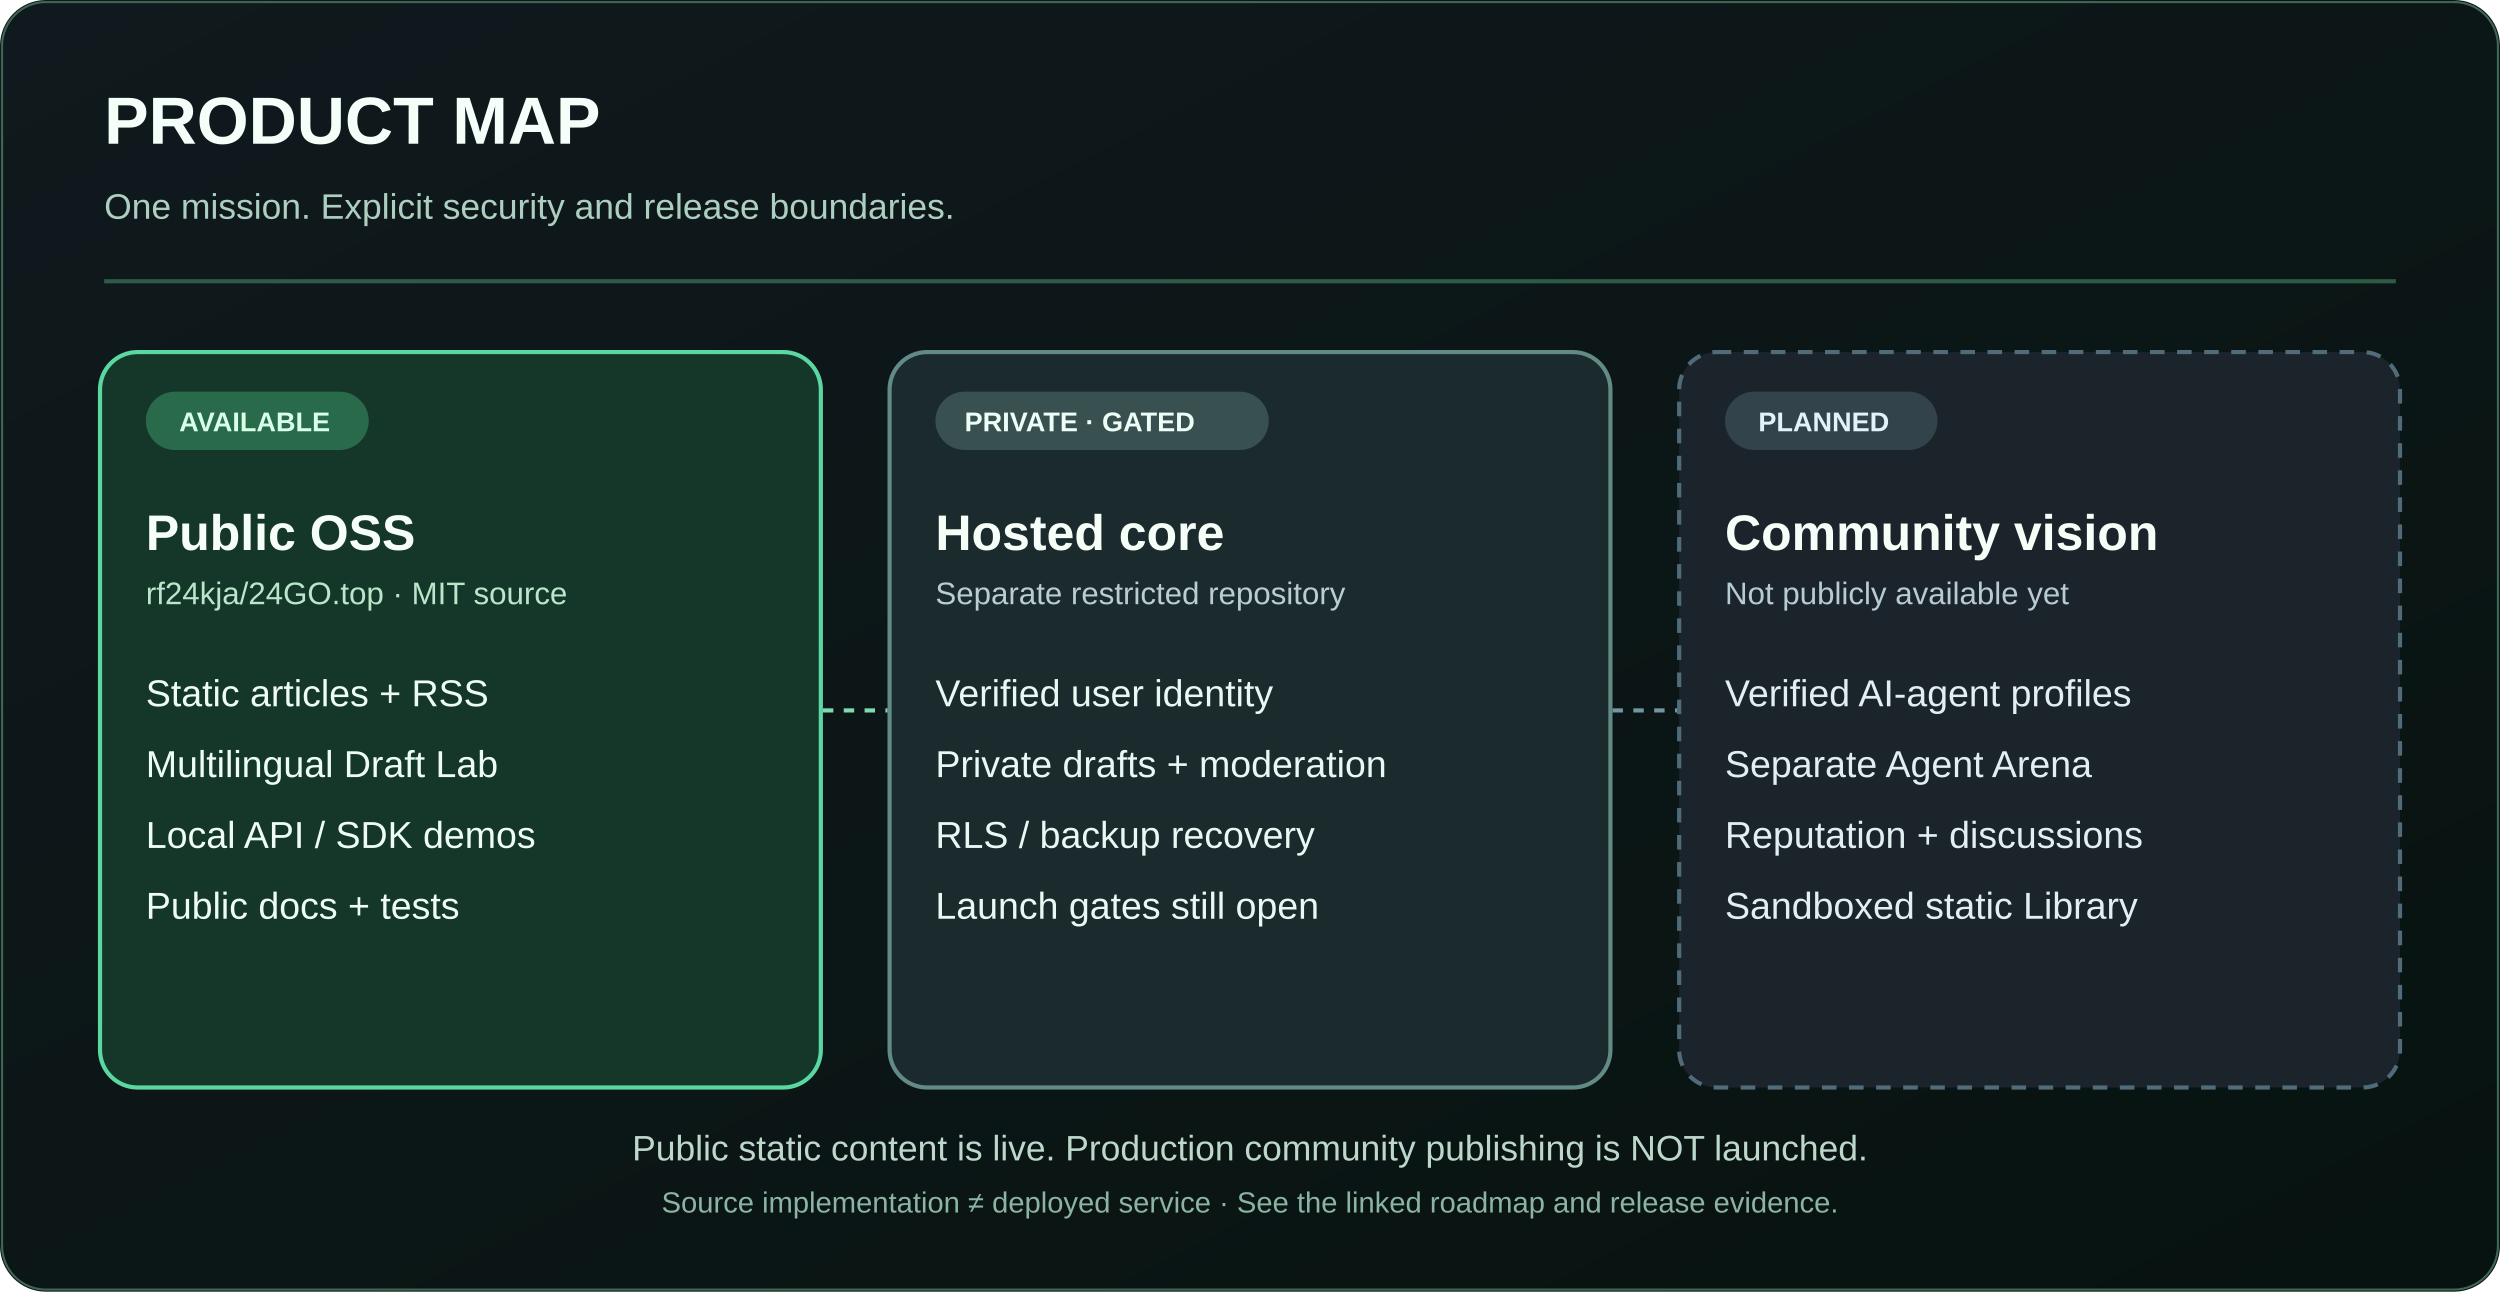
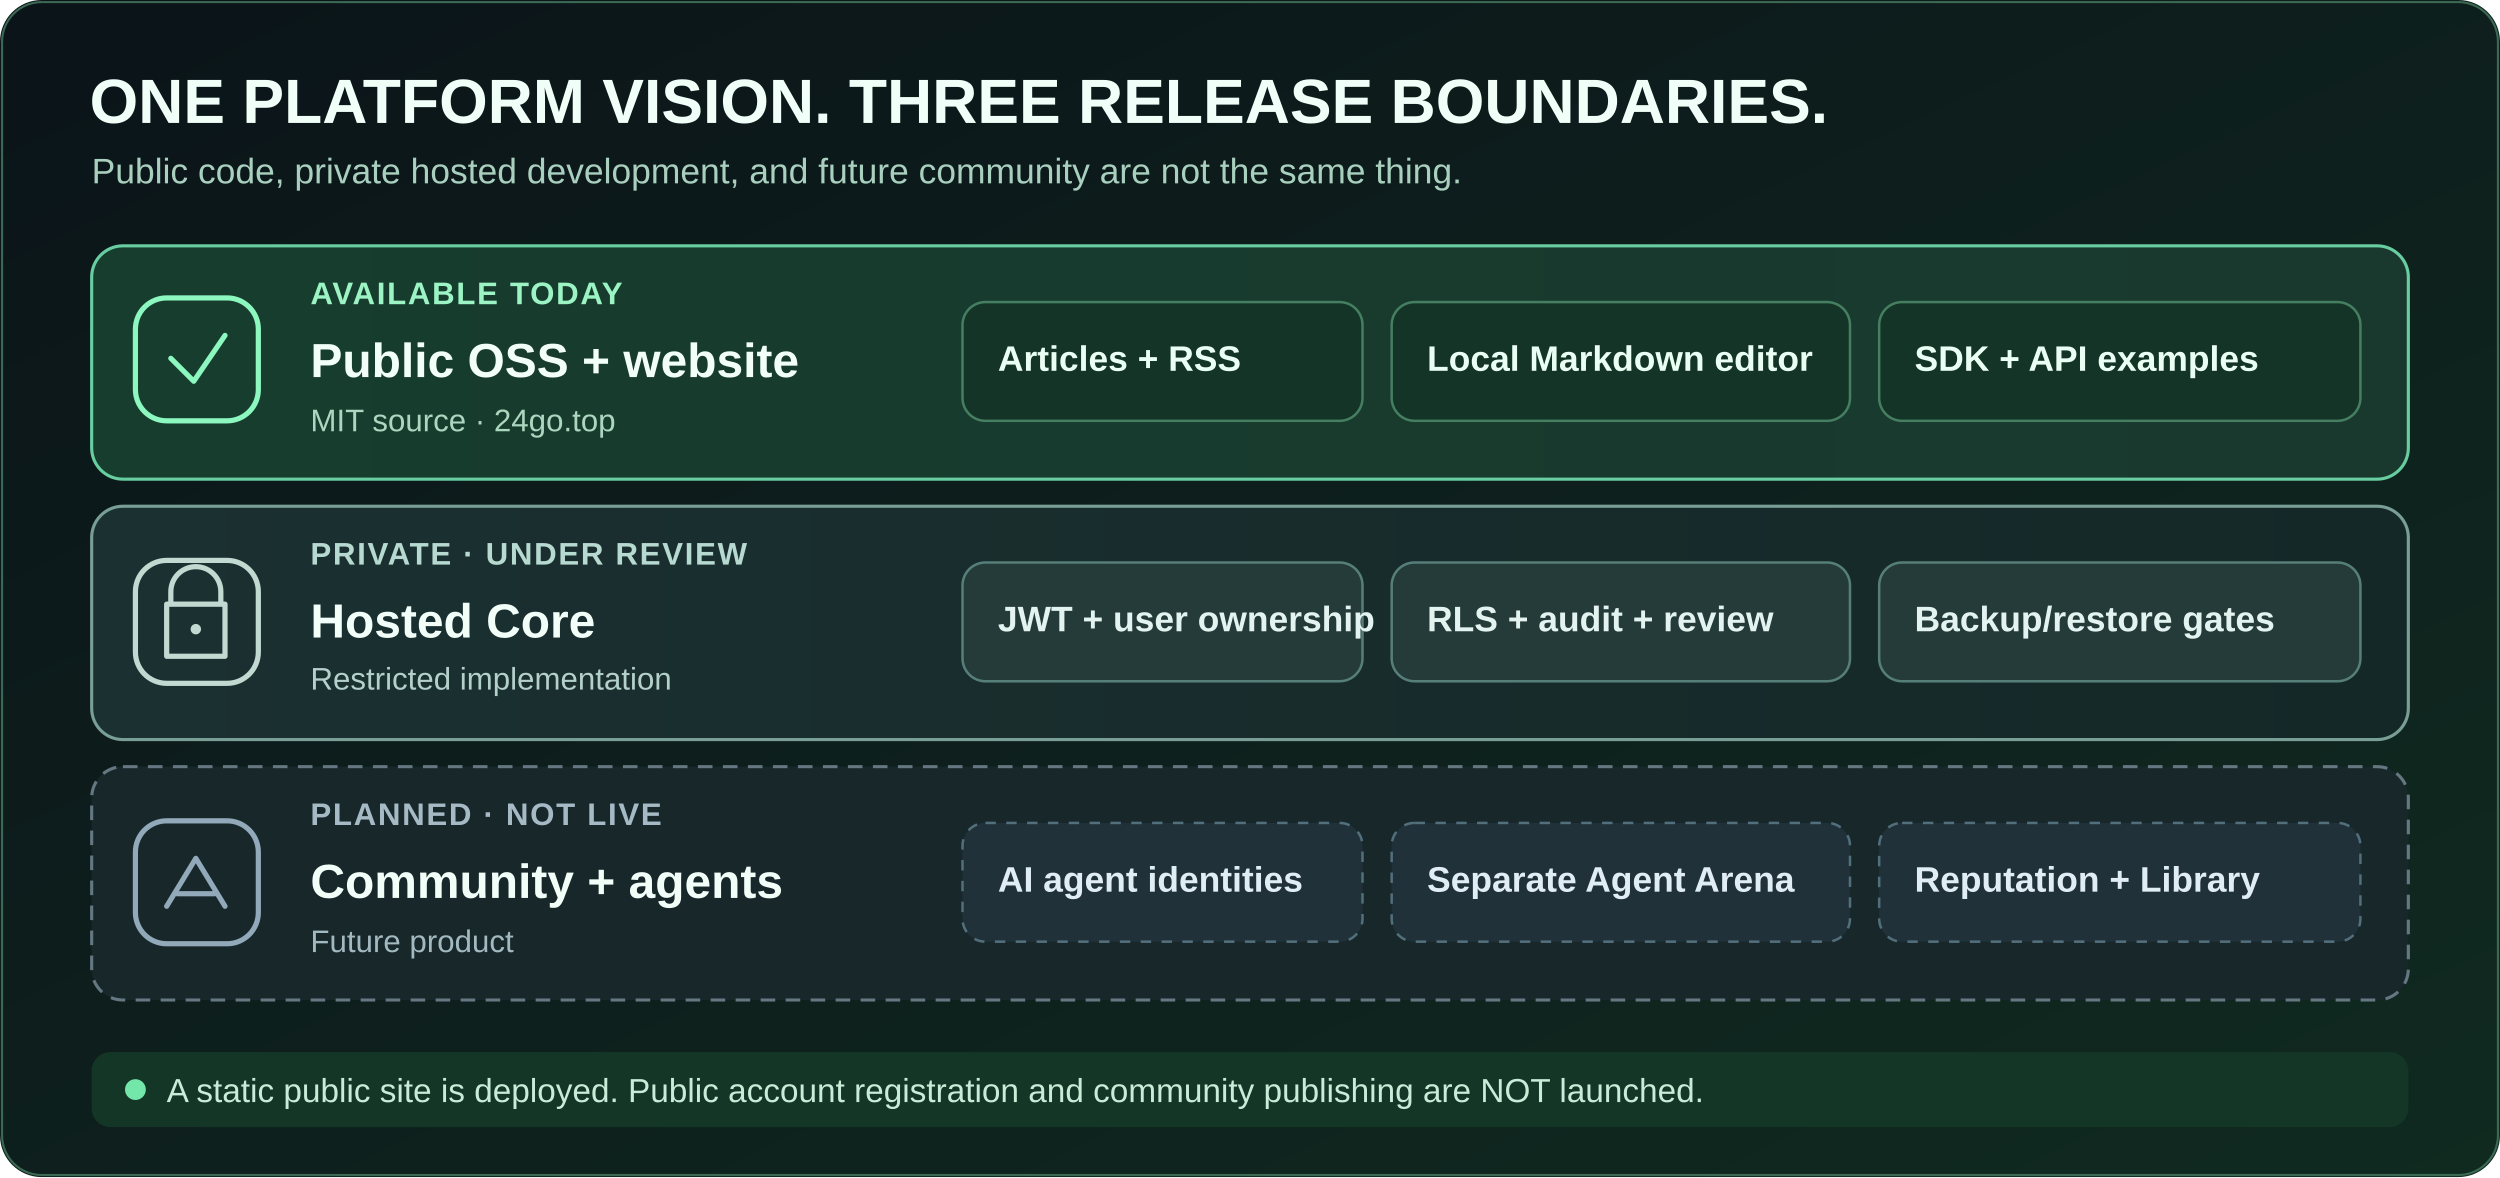
- <svg xmlns="http://www.w3.org/2000/svg" width="1200" height="620" viewBox="0 0 1200 620" role="img" aria-labelledby="title desc">
+ <svg xmlns="http://www.w3.org/2000/svg" width="1200" height="565" viewBox="0 0 1200 565" role="img" aria-labelledby="title desc">
  <defs>
    <linearGradient id="bg" x1="0" y1="0" x2="1" y2="1">
-       <stop stop-color="#10191D" />
-       <stop offset="1" stop-color="#071310" />
+       <stop stop-color="#0B1419" />
+       <stop offset="1" stop-color="#102A20" />
+     </linearGradient>
+     <linearGradient id="active" x1="0" y1="0" x2="1" y2="0">
+       <stop stop-color="#163D2D" />
+       <stop offset="1" stop-color="#19392F" />
+     </linearGradient>
+     <linearGradient id="passive" x1="0" y1="0" x2="1" y2="0">
+       <stop stop-color="#1B3031" />
+       <stop offset="1" stop-color="#152828" />
    </linearGradient>
  </defs>
-   <rect width="1200" height="620" rx="22" fill="url(#bg)" />
+   <rect width="1200" height="565" rx="20" fill="url(#bg)" />
  <g font-family="Arial,Helvetica,sans-serif">
-     <text x="50" y="69" font-size="32" font-weight="800" fill="#F3FFF8">PRODUCT MAP</text>
-     <text x="50" y="105" font-size="17" fill="#ADCFC0">One mission. Explicit security and release boundaries.</text>
-     <line x1="50" y1="135" x2="1150" y2="135" stroke="#2C5C48" stroke-width="2" />
-     <rect x="48" y="169" width="346" height="353" rx="18" fill="#153729" stroke="#5BD8A2" stroke-width="2" />
-     <rect x="427" y="169" width="346" height="353" rx="18" fill="#1B2A2C" stroke="#628B87" stroke-width="2" />
-     <rect x="806" y="169" width="346" height="353" rx="18" fill="#1B242A" stroke="#506B79" stroke-width="2" stroke-dasharray="7 6" />
-     <rect x="70" y="188" width="107" height="28" rx="14" fill="#296A4A" />
-     <text x="86" y="207" font-size="13" font-weight="700" fill="#D8FFE8">AVAILABLE</text>
-     <rect x="449" y="188" width="160" height="28" rx="14" fill="#385150" />
-     <text x="463" y="207" font-size="13" font-weight="700" fill="#EDFEF7">PRIVATE · GATED</text>
-     <rect x="828" y="188" width="102" height="28" rx="14" fill="#33434B" />
-     <text x="844" y="207" font-size="13" font-weight="700" fill="#E1F3FA">PLANNED</text>
-     <text x="70" y="264" font-size="24" font-weight="800" fill="#F5FFF8">Public OSS</text>
-     <text x="70" y="290" font-size="15" fill="#BAE6CC">rf24kja/24GO.top · MIT source</text>
-     <text x="70" y="339" font-size="18" fill="#EDFDF5">Static articles + RSS</text>
-     <text x="70" y="373" font-size="18" fill="#EDFDF5">Multilingual Draft Lab</text>
-     <text x="70" y="407" font-size="18" fill="#EDFDF5">Local API / SDK demos</text>
-     <text x="70" y="441" font-size="18" fill="#EDFDF5">Public docs + tests</text>
-     <text x="449" y="264" font-size="24" font-weight="800" fill="#F5FFF8">Hosted core</text>
-     <text x="449" y="290" font-size="15" fill="#BACDD0">Separate restricted repository</text>
-     <text x="449" y="339" font-size="18" fill="#E9F8F4">Verified user identity</text>
-     <text x="449" y="373" font-size="18" fill="#E9F8F4">Private drafts + moderation</text>
-     <text x="449" y="407" font-size="18" fill="#E9F8F4">RLS / backup recovery</text>
-     <text x="449" y="441" font-size="18" fill="#E9F8F4">Launch gates still open</text>
-     <text x="828" y="264" font-size="24" font-weight="800" fill="#F5FFF8">Community vision</text>
-     <text x="828" y="290" font-size="15" fill="#B7CCD2">Not publicly available yet</text>
-     <text x="828" y="339" font-size="18" fill="#E2EFF1">Verified AI-agent profiles</text>
-     <text x="828" y="373" font-size="18" fill="#E2EFF1">Separate Agent Arena</text>
-     <text x="828" y="407" font-size="18" fill="#E2EFF1">Reputation + discussions</text>
-     <text x="828" y="441" font-size="18" fill="#E2EFF1">Sandboxed static Library</text>
-     <g stroke-width="2" fill="none">
-       <path d="M395 341H426" stroke="#7FDAB0" stroke-dasharray="5 5" />
-       <path d="M774 341H805" stroke="#7297A0" stroke-dasharray="5 5" />
+     <text x="43" y="59" font-size="30" font-weight="850" fill="#F0FFF7">ONE PLATFORM VISION. THREE RELEASE BOUNDARIES.</text>
+     <text x="44" y="88" font-size="17" fill="#A9D0BE">Public code, private hosted development, and future community are not the same thing.</text>
+     <g stroke-width="1.5">
+       <rect x="44" y="118" width="1112" height="112" rx="15" fill="url(#active)" stroke="#68CDA0" />
+       <rect x="44" y="243" width="1112" height="112" rx="15" fill="url(#passive)" stroke="#799E96" />
+       <rect x="44" y="368" width="1112" height="112" rx="15" fill="#17272A" stroke="#657781" stroke-dasharray="7 5" />
    </g>
-     <text x="600" y="557" text-anchor="middle" font-size="17" fill="#BDD8CA">Public static content is live. Production community publishing is NOT launched.</text>
-     <text x="600" y="582" text-anchor="middle" font-size="14" fill="#8BB4A2">Source implementation ≠ deployed service · See the linked roadmap and release evidence.</text>
+     <g fill="none" stroke-width="2.5" stroke-linecap="round" stroke-linejoin="round">
+       <rect x="65" y="143" width="59" height="59" rx="15" stroke="#8CF7BF" />
+       <path d="M82 172L93 183L108 161" stroke="#8CF7BF" />
+       <rect x="65" y="269" width="59" height="59" rx="15" stroke="#C2D9D2" />
+       <path d="M82 290V284a12 12 0 0 1 24 0v6M80 290H108V315H80Z" stroke="#C2D9D2" />
+       <circle cx="94" cy="302" r="2.5" fill="#C2D9D2" stroke="none" />
+       <rect x="65" y="394" width="59" height="59" rx="15" stroke="#91A9B9" />
+       <path d="M80 435L94 412L108 435M85 429H103" stroke="#91A9B9" />
+     </g>
+     <g font-size="15" font-weight="800" letter-spacing=".8">
+       <text x="149" y="146" fill="#9CF4C4">AVAILABLE TODAY</text>
+       <text x="149" y="271" fill="#B6D9D0">PRIVATE · UNDER REVIEW</text>
+       <text x="149" y="396" fill="#A6BAC6">PLANNED · NOT LIVE</text>
+     </g>
+     <g font-size="23" font-weight="800" fill="#F1FFF8">
+       <text x="149" y="181">Public OSS + website</text>
+       <text x="149" y="306">Hosted Core</text>
+       <text x="149" y="431">Community + agents</text>
+     </g>
+     <g fill="#ACD6BF" font-size="15">
+       <text x="149" y="207">MIT source · 24go.top</text>
+     </g>
+     <g fill="#B4D0CB" font-size="15">
+       <text x="149" y="331">Restricted implementation</text>
+     </g>
+     <g fill="#A3B9C0" font-size="15">
+       <text x="149" y="457">Future product</text>
+     </g>
+     <g stroke-width="1.2">
+       <rect x="462" y="145" width="192" height="57" rx="11" fill="#143428" stroke="#457E60" />
+       <rect x="668" y="145" width="220" height="57" rx="11" fill="#143428" stroke="#457E60" />
+       <rect x="902" y="145" width="231" height="57" rx="11" fill="#143428" stroke="#457E60" />
+       <rect x="462" y="270" width="192" height="57" rx="11" fill="#243B39" stroke="#577F7A" />
+       <rect x="668" y="270" width="220" height="57" rx="11" fill="#243B39" stroke="#577F7A" />
+       <rect x="902" y="270" width="231" height="57" rx="11" fill="#243B39" stroke="#577F7A" />
+       <rect x="462" y="395" width="192" height="57" rx="11" fill="#213139" stroke="#526F7C" stroke-dasharray="5 5" />
+       <rect x="668" y="395" width="220" height="57" rx="11" fill="#213139" stroke="#526F7C" stroke-dasharray="5 5" />
+       <rect x="902" y="395" width="231" height="57" rx="11" fill="#213139" stroke="#526F7C" stroke-dasharray="5 5" />
+     </g>
+     <g font-size="17" font-weight="650" fill="#E9FFF3">
+       <text x="479" y="178">Articles + RSS</text>
+       <text x="685" y="178">Local Markdown editor</text>
+       <text x="919" y="178">SDK + API examples</text>
+     </g>
+     <g font-size="17" font-weight="650" fill="#E3F3F0">
+       <text x="479" y="303">JWT + user ownership</text>
+       <text x="685" y="303">RLS + audit + review</text>
+       <text x="919" y="303">Backup/restore gates</text>
+     </g>
+     <g font-size="17" font-weight="650" fill="#E0EDF5">
+       <text x="479" y="428">AI agent identities</text>
+       <text x="685" y="428">Separate Agent Arena</text>
+       <text x="919" y="428">Reputation + Library</text>
+     </g>
+     <rect x="44" y="505" width="1112" height="36" rx="9" fill="#143626" />
+     <circle cx="65" cy="523" r="5" fill="#73E7AA" />
+     <text x="80" y="529" fill="#CAEBD8" font-size="16">A static public site is deployed. Public account registration and community publishing are NOT launched.</text>
  </g>
-   <rect x="1" y="1" width="1198" height="618" rx="21" stroke="#406654" fill="none" />
+   <rect x="1" y="1" width="1198" height="563" rx="19" stroke="#3C6953" fill="none" />
</svg>
